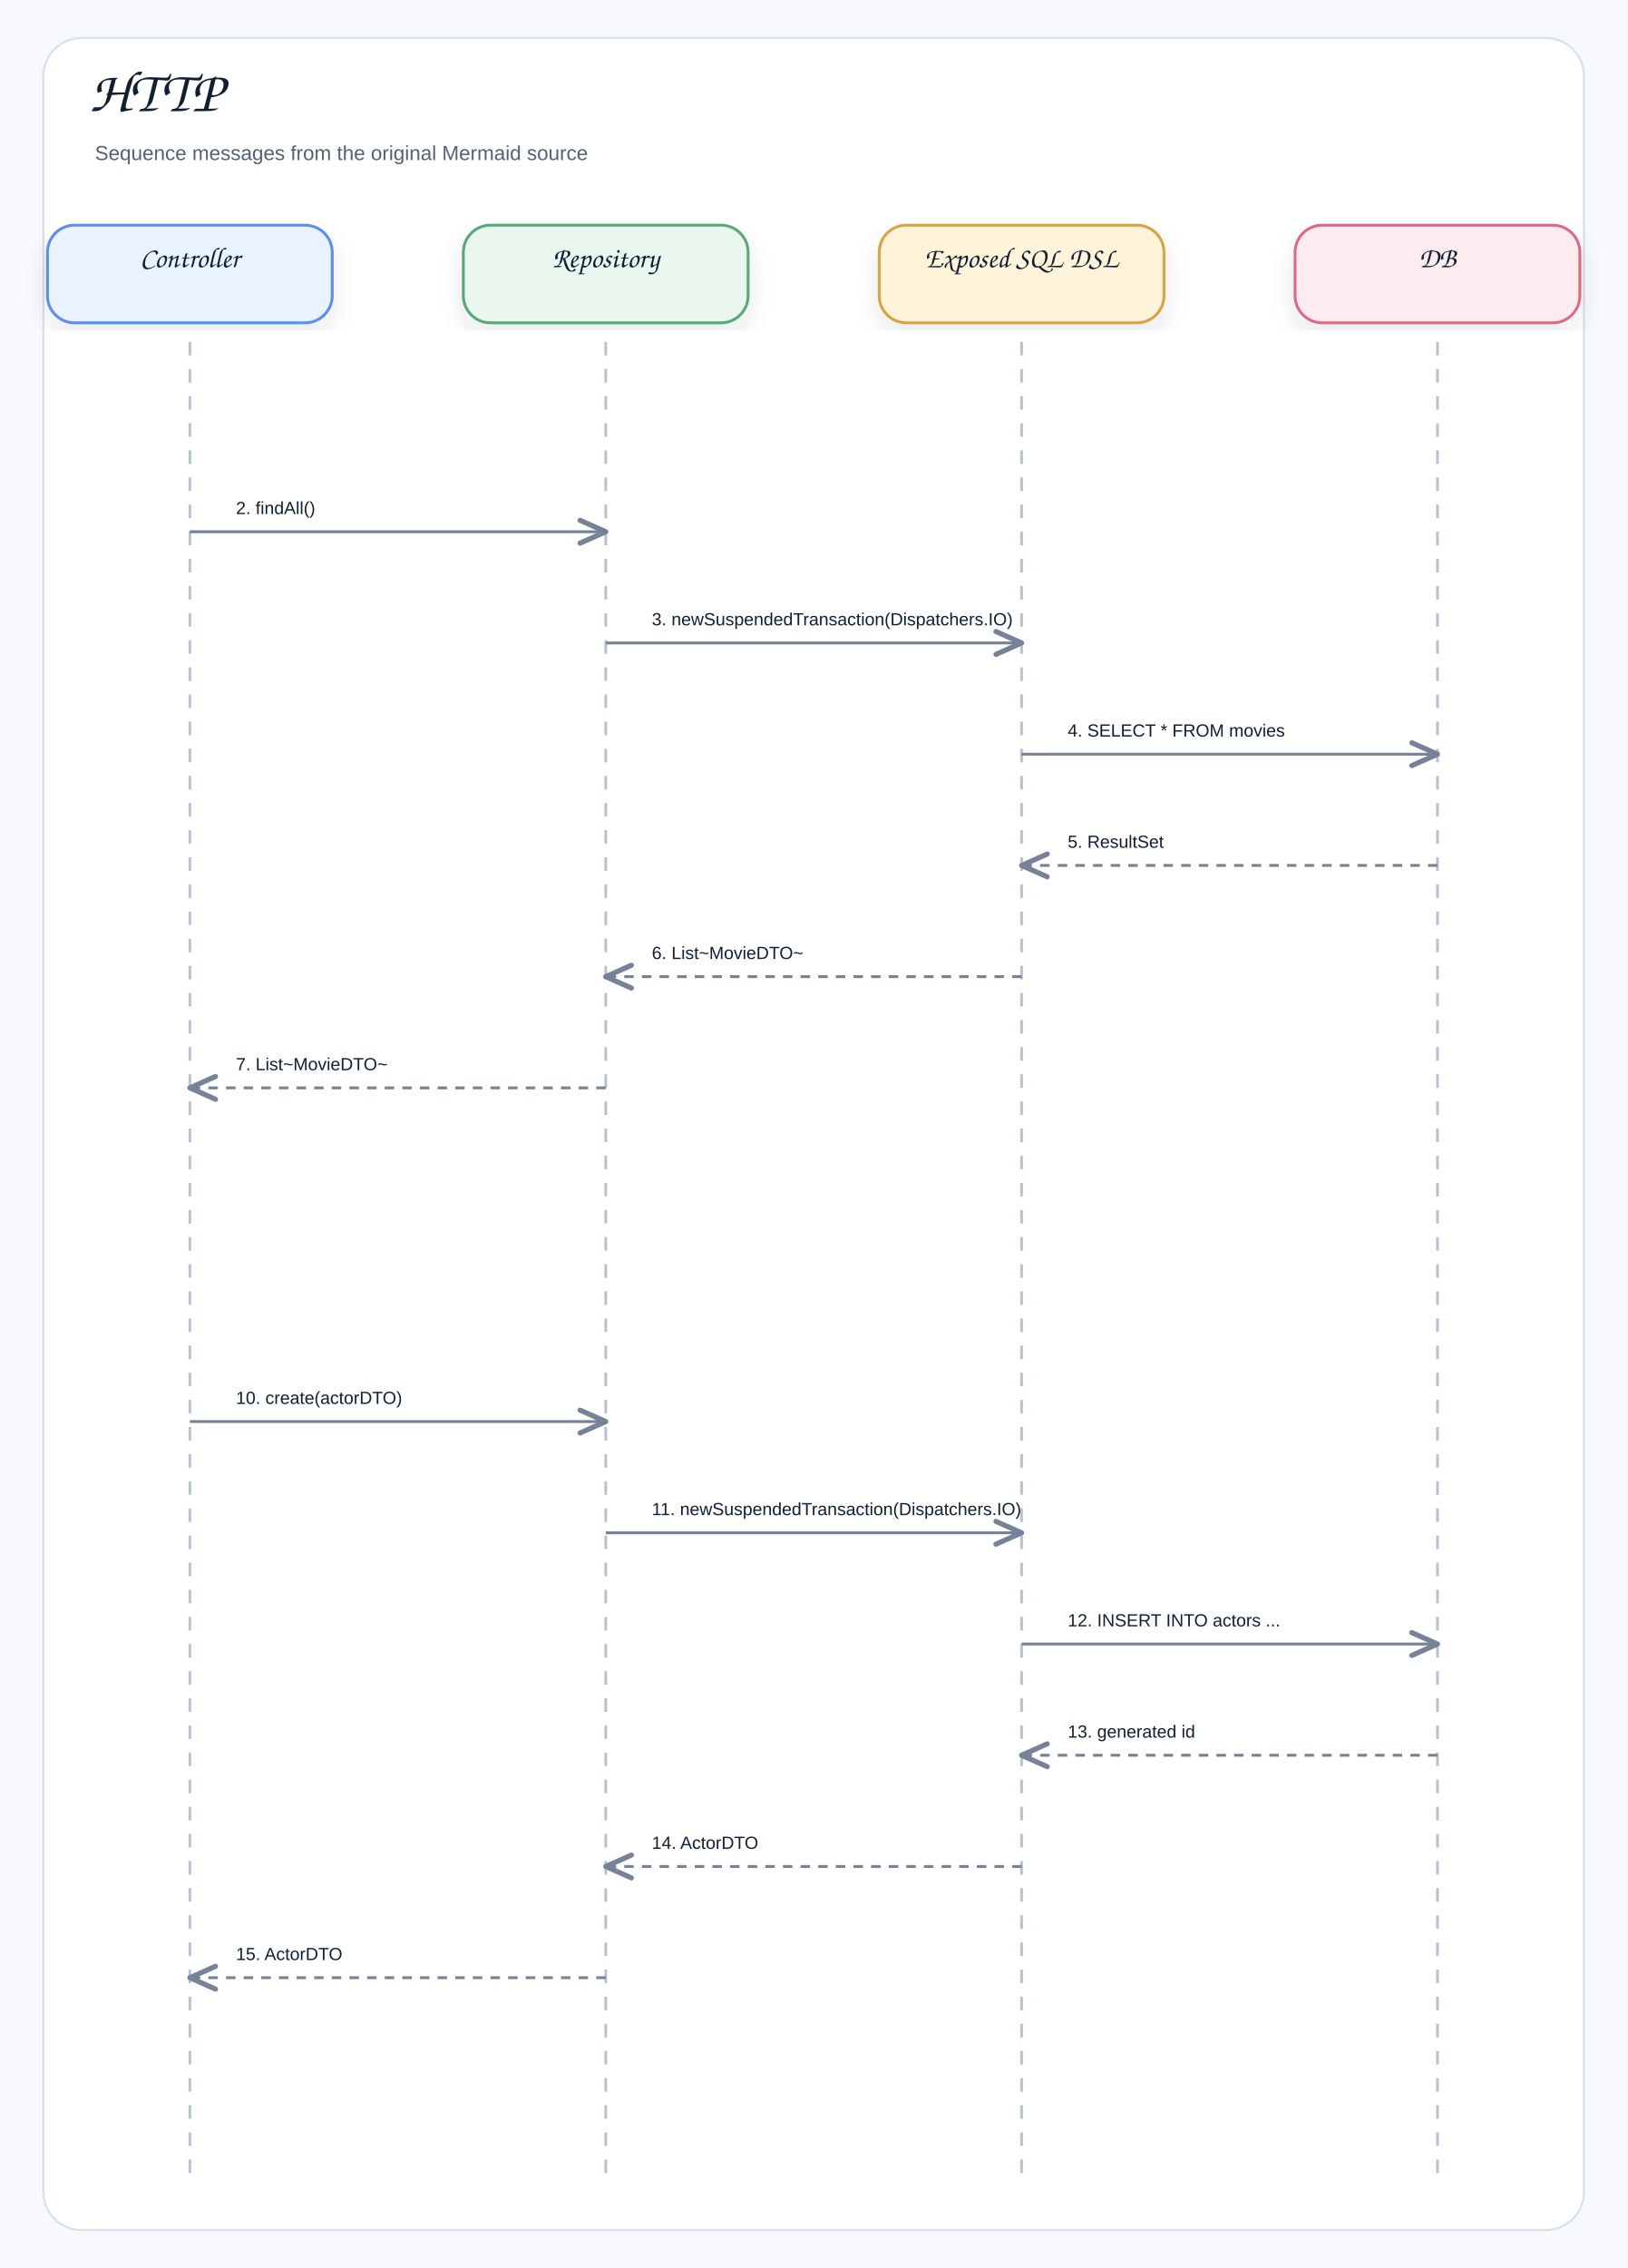
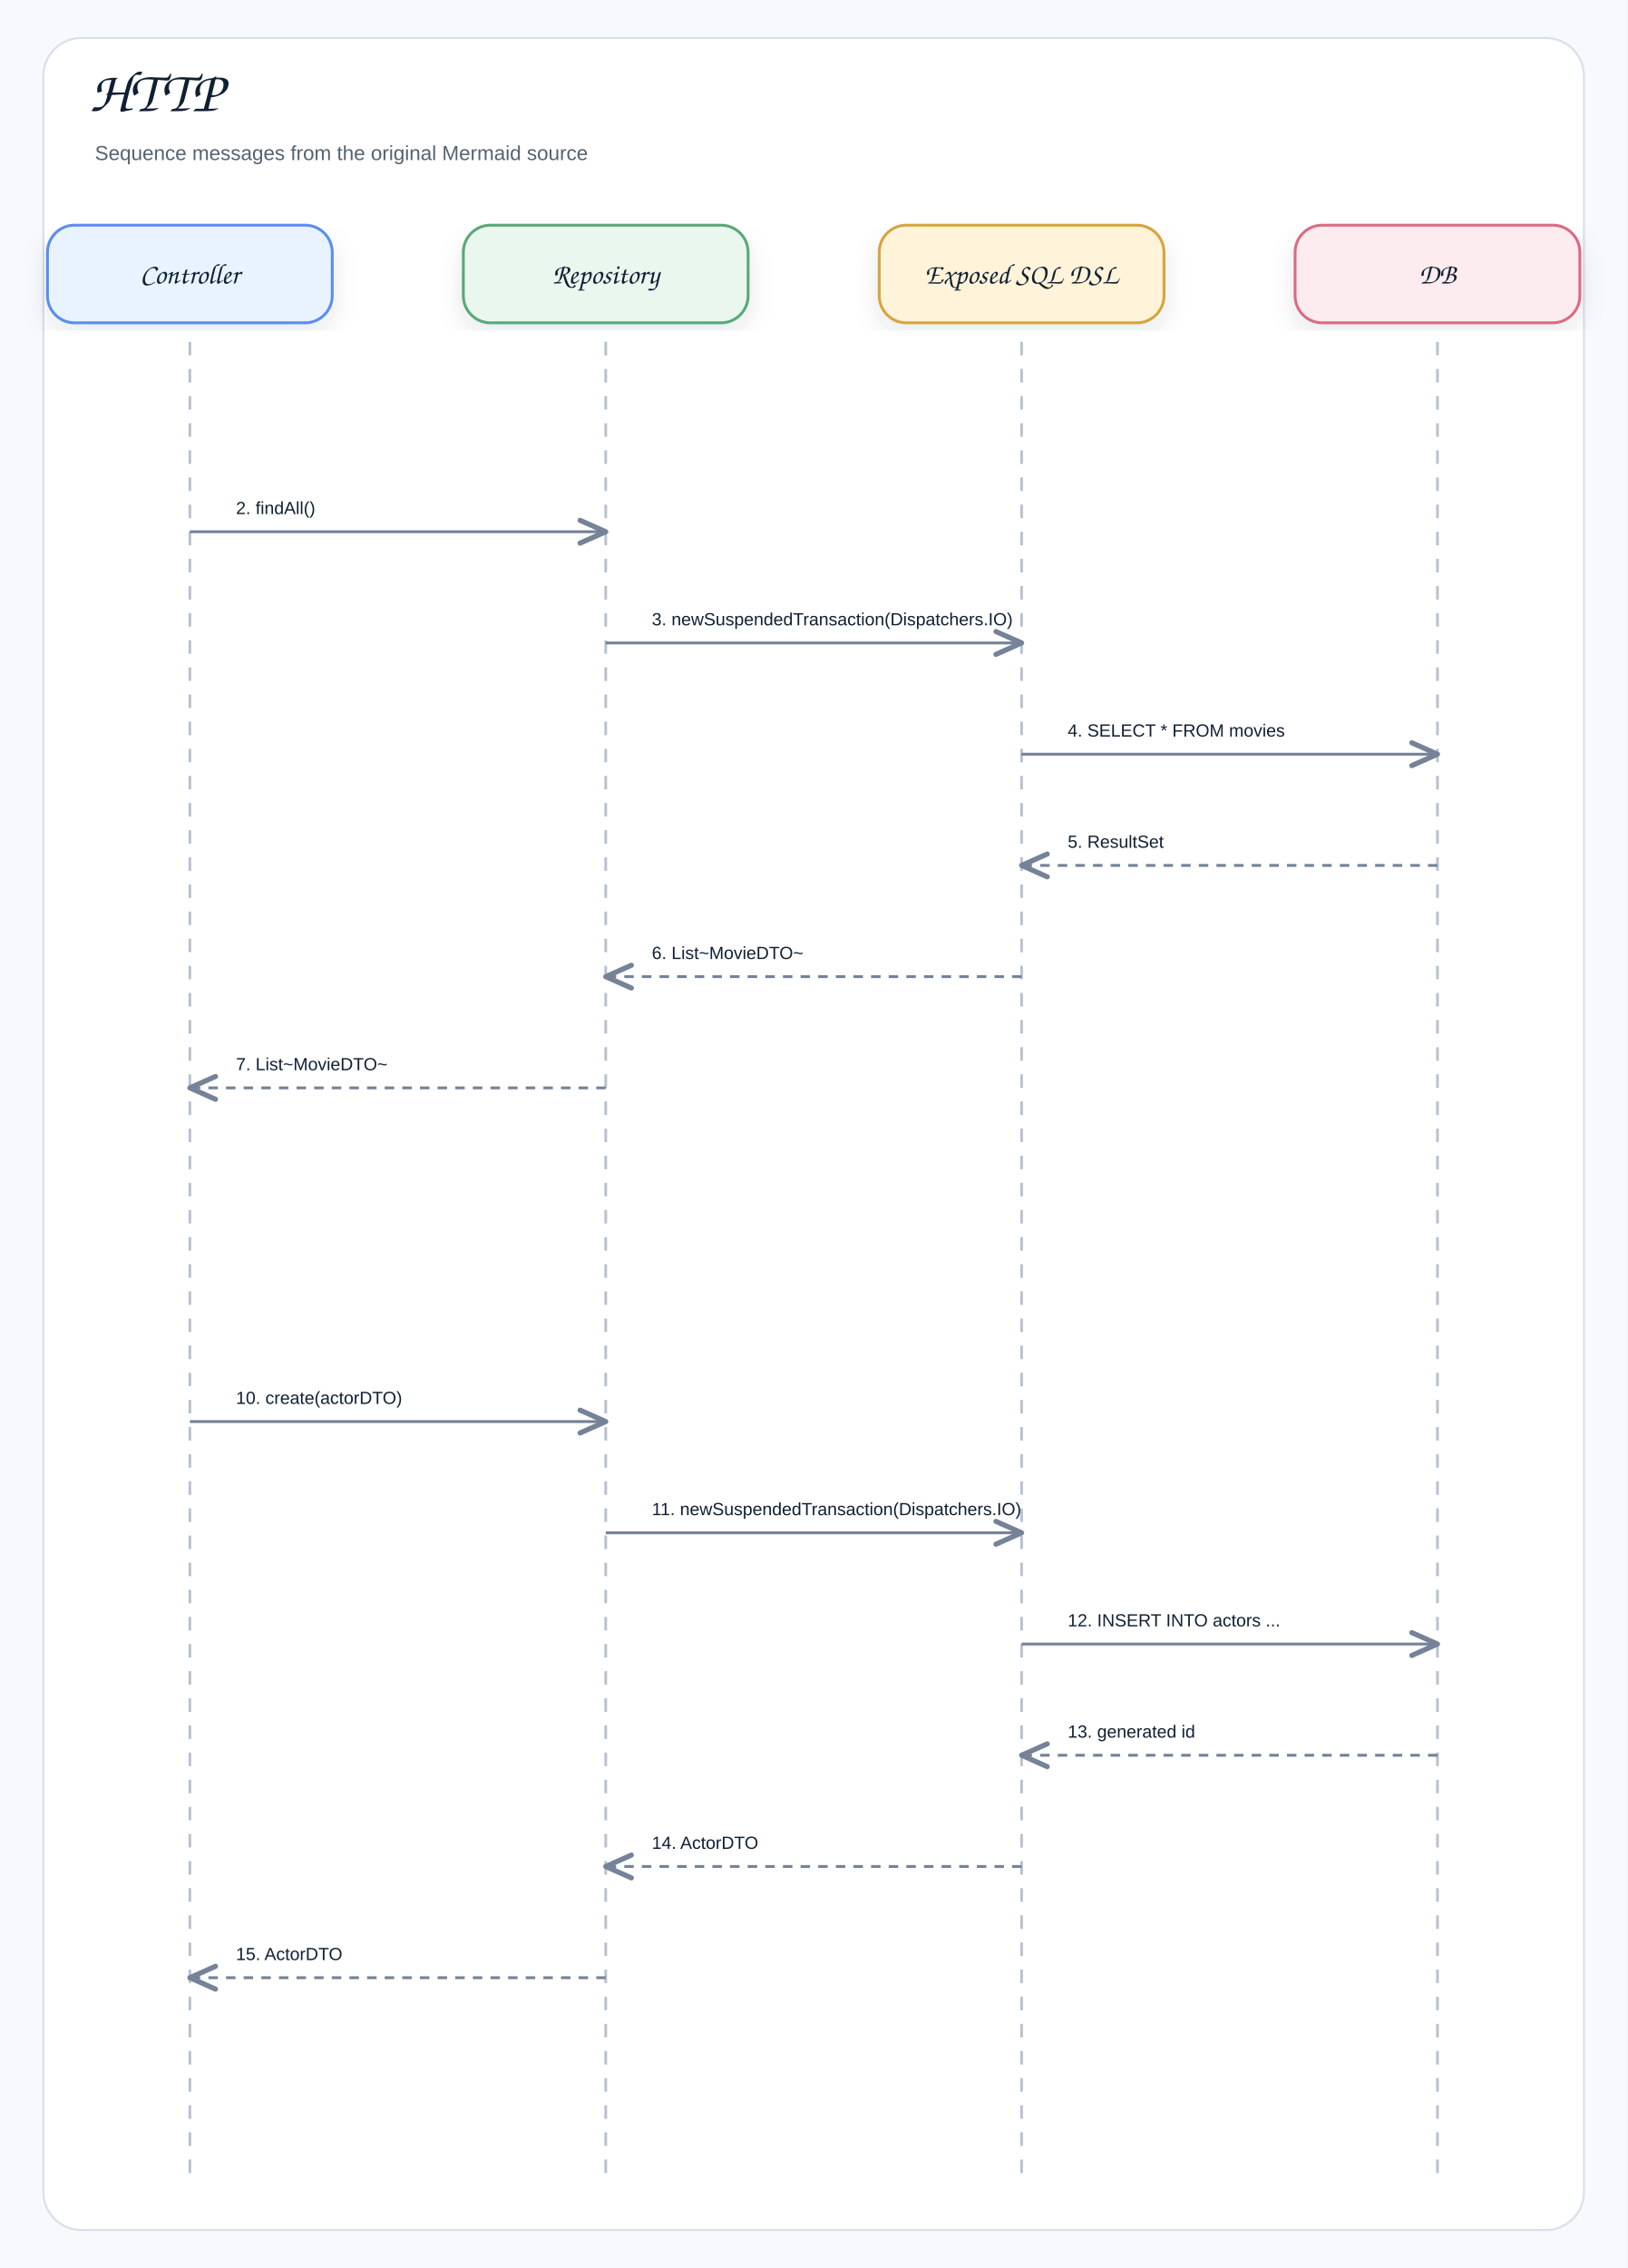
<svg xmlns="http://www.w3.org/2000/svg" width="1200" height="1672" viewBox="0 0 1200 1672" role="img" aria-label="HTTP">
  <defs>
    <filter id="shadow" x="-8%" y="-8%" width="116%" height="116%">
      <feDropShadow dx="0" dy="8" stdDeviation="9" flood-color="#1f2937" flood-opacity="0.10" />
    </filter>
    <marker id="openArrow" markerWidth="12" markerHeight="10" refX="10" refY="5" orient="auto" markerUnits="strokeWidth">
      <path d="M 1 1 L 10 5 L 1 9" fill="none" stroke="#758297" stroke-width="1.8" stroke-linecap="round" stroke-linejoin="round" />
    </marker>
    <marker id="inherit" markerWidth="14" markerHeight="12" refX="12" refY="6" orient="auto" markerUnits="strokeWidth">
      <path d="M 0 1 L 12 6 L 0 11 Z" fill="#ffffff" stroke="#758297" stroke-width="1.8" />
    </marker>
    <style>
    .canvas{fill:#f7f9fc}.frame{fill:#fff;stroke:#d8e0ea;stroke-width:1.5}
    .title{font-family:"Architects Daughter","Comic Sans MS","Comic Sans",cursive;font-size:43px;font-weight:400;fill:#102033}
    .subtitle{font-family:"Comic Sans MS","Comic Sans","Comic Neue",Arial,sans-serif;font-size:15px;font-weight:400;fill:#536273}
    .label{font-family:"Architects Daughter","Comic Sans MS","Comic Sans",cursive;font-size:25px;font-weight:400;fill:#102033}
    .smallLabel{font-family:"Architects Daughter","Comic Sans MS","Comic Sans",cursive;font-size:21px;font-weight:400;fill:#102033}
    .mono{font-family:"Comic Sans MS","Comic Sans","Comic Neue",Arial,sans-serif;font-size:12px;font-weight:400;fill:#102033}
    .small{font-family:"Comic Sans MS","Comic Sans","Comic Neue",Arial,sans-serif;font-size:12px;font-weight:400;fill:#536273}
    .strong{font-family:"Comic Sans MS","Comic Sans","Comic Neue",Arial,sans-serif;font-size:13px;font-weight:400;fill:#102033}
    .card{stroke-width:2.1;filter:url(#shadow)}.compartment{stroke-width:1.5;fill:none}
    .line{stroke:#758297;stroke-width:2.1;fill:none;marker-end:url(#openArrow)}
    .plainLine{stroke:#758297;stroke-width:2.1;fill:none}
    .dashed{stroke:#758297;stroke-width:2.1;stroke-dasharray:7 6;fill:none;marker-end:url(#openArrow)}
    .inheritLine{stroke:#758297;stroke-width:2.2;fill:none;marker-end:url(#inherit)}
    .implLine{stroke:#758297;stroke-width:2.2;stroke-dasharray:8 7;fill:none;marker-end:url(#inherit)}
  </style>
  </defs>
  <rect class="canvas" width="1200" height="1672" />
  <rect class="frame" x="32" y="28" width="1136" height="1616" rx="28" />
  <text class="title" x="66" y="82">HTTP</text>
  <text class="subtitle" x="70" y="118">Sequence messages from the original Mermaid source</text>
  <rect class="card" x="35" y="166" width="210" height="72" rx="20" fill="#E8F3FF" stroke="#5B8DEF" />
-   <text class="smallLabel" x="140" y="197" text-anchor="middle">Controller</text>
+   <text class="smallLabel" x="140" y="209" text-anchor="middle">Controller</text>
  <line x1="140" y1="252" x2="140" y2="1612" stroke="#b7c2d1" stroke-width="2" stroke-dasharray="10 10" />
  <rect class="card" x="341.667" y="166" width="210" height="72" rx="20" fill="#EAF7EF" stroke="#58A978" />
-   <text class="smallLabel" x="446.667" y="197" text-anchor="middle">Repository</text>
+   <text class="smallLabel" x="446.667" y="209" text-anchor="middle">Repository</text>
  <line x1="446.667" y1="252" x2="446.667" y2="1612" stroke="#b7c2d1" stroke-width="2" stroke-dasharray="10 10" />
  <rect class="card" x="648.333" y="166" width="210" height="72" rx="20" fill="#FFF3D9" stroke="#D6A441" />
-   <text class="smallLabel" x="753.333" y="197" text-anchor="middle">Exposed SQL DSL</text>
+   <text class="smallLabel" x="753.333" y="209" text-anchor="middle">Exposed SQL DSL</text>
  <line x1="753.333" y1="252" x2="753.333" y2="1612" stroke="#b7c2d1" stroke-width="2" stroke-dasharray="10 10" />
  <rect class="card" x="955" y="166" width="210" height="72" rx="20" fill="#FDECEF" stroke="#DC6B82" />
-   <text class="smallLabel" x="1060" y="197" text-anchor="middle">DB</text>
+   <text class="smallLabel" x="1060" y="209" text-anchor="middle">DB</text>
  <line x1="1060" y1="252" x2="1060" y2="1612" stroke="#b7c2d1" stroke-width="2" stroke-dasharray="10 10" />
  <rect x="158" y="352" width="270.667" height="39" rx="12" fill="#ffffff" opacity="0.97" />
  <text class="strong" x="174" y="379" text-anchor="start">2. findAll()</text>
  <path class="line" d="M140 392 L446.667 392" />
  <rect x="464.667" y="434" width="270.667" height="39" rx="12" fill="#ffffff" opacity="0.97" />
  <text class="strong" x="480.667" y="461" text-anchor="start">3. newSuspendedTransaction(Dispatchers.IO)</text>
  <path class="line" d="M446.667 474 L753.333 474" />
  <rect x="771.333" y="516" width="270.667" height="39" rx="12" fill="#ffffff" opacity="0.97" />
  <text class="strong" x="787.333" y="543" text-anchor="start">4. SELECT * FROM movies</text>
  <path class="line" d="M753.333 556 L1060 556" />
  <rect x="771.333" y="598" width="270.667" height="39" rx="12" fill="#ffffff" opacity="0.97" />
  <text class="strong" x="787.333" y="625" text-anchor="start">5. ResultSet</text>
  <path class="dashed" d="M1060 638 L753.333 638" />
  <rect x="464.667" y="680" width="270.667" height="39" rx="12" fill="#ffffff" opacity="0.97" />
  <text class="strong" x="480.667" y="707" text-anchor="start">6. List~MovieDTO~</text>
  <path class="dashed" d="M753.333 720 L446.667 720" />
  <rect x="158" y="762" width="270.667" height="39" rx="12" fill="#ffffff" opacity="0.97" />
  <text class="strong" x="174" y="789" text-anchor="start">7. List~MovieDTO~</text>
  <path class="dashed" d="M446.667 802 L140 802" />
  <rect x="158" y="1008" width="270.667" height="39" rx="12" fill="#ffffff" opacity="0.97" />
  <text class="strong" x="174" y="1035" text-anchor="start">10. create(actorDTO)</text>
  <path class="line" d="M140 1048 L446.667 1048" />
  <rect x="464.667" y="1090" width="270.667" height="39" rx="12" fill="#ffffff" opacity="0.97" />
  <text class="strong" x="480.667" y="1117" text-anchor="start">11. newSuspendedTransaction(Dispatchers.IO)</text>
  <path class="line" d="M446.667 1130 L753.333 1130" />
  <rect x="771.333" y="1172" width="270.667" height="39" rx="12" fill="#ffffff" opacity="0.97" />
  <text class="strong" x="787.333" y="1199" text-anchor="start">12. INSERT INTO actors ...</text>
  <path class="line" d="M753.333 1212 L1060 1212" />
  <rect x="771.333" y="1254" width="270.667" height="39" rx="12" fill="#ffffff" opacity="0.97" />
  <text class="strong" x="787.333" y="1281" text-anchor="start">13. generated id</text>
  <path class="dashed" d="M1060 1294 L753.333 1294" />
  <rect x="464.667" y="1336" width="270.667" height="39" rx="12" fill="#ffffff" opacity="0.97" />
  <text class="strong" x="480.667" y="1363" text-anchor="start">14. ActorDTO</text>
  <path class="dashed" d="M753.333 1376 L446.667 1376" />
  <rect x="158" y="1418" width="270.667" height="39" rx="12" fill="#ffffff" opacity="0.97" />
  <text class="strong" x="174" y="1445" text-anchor="start">15. ActorDTO</text>
  <path class="dashed" d="M446.667 1458 L140 1458" />
</svg>
